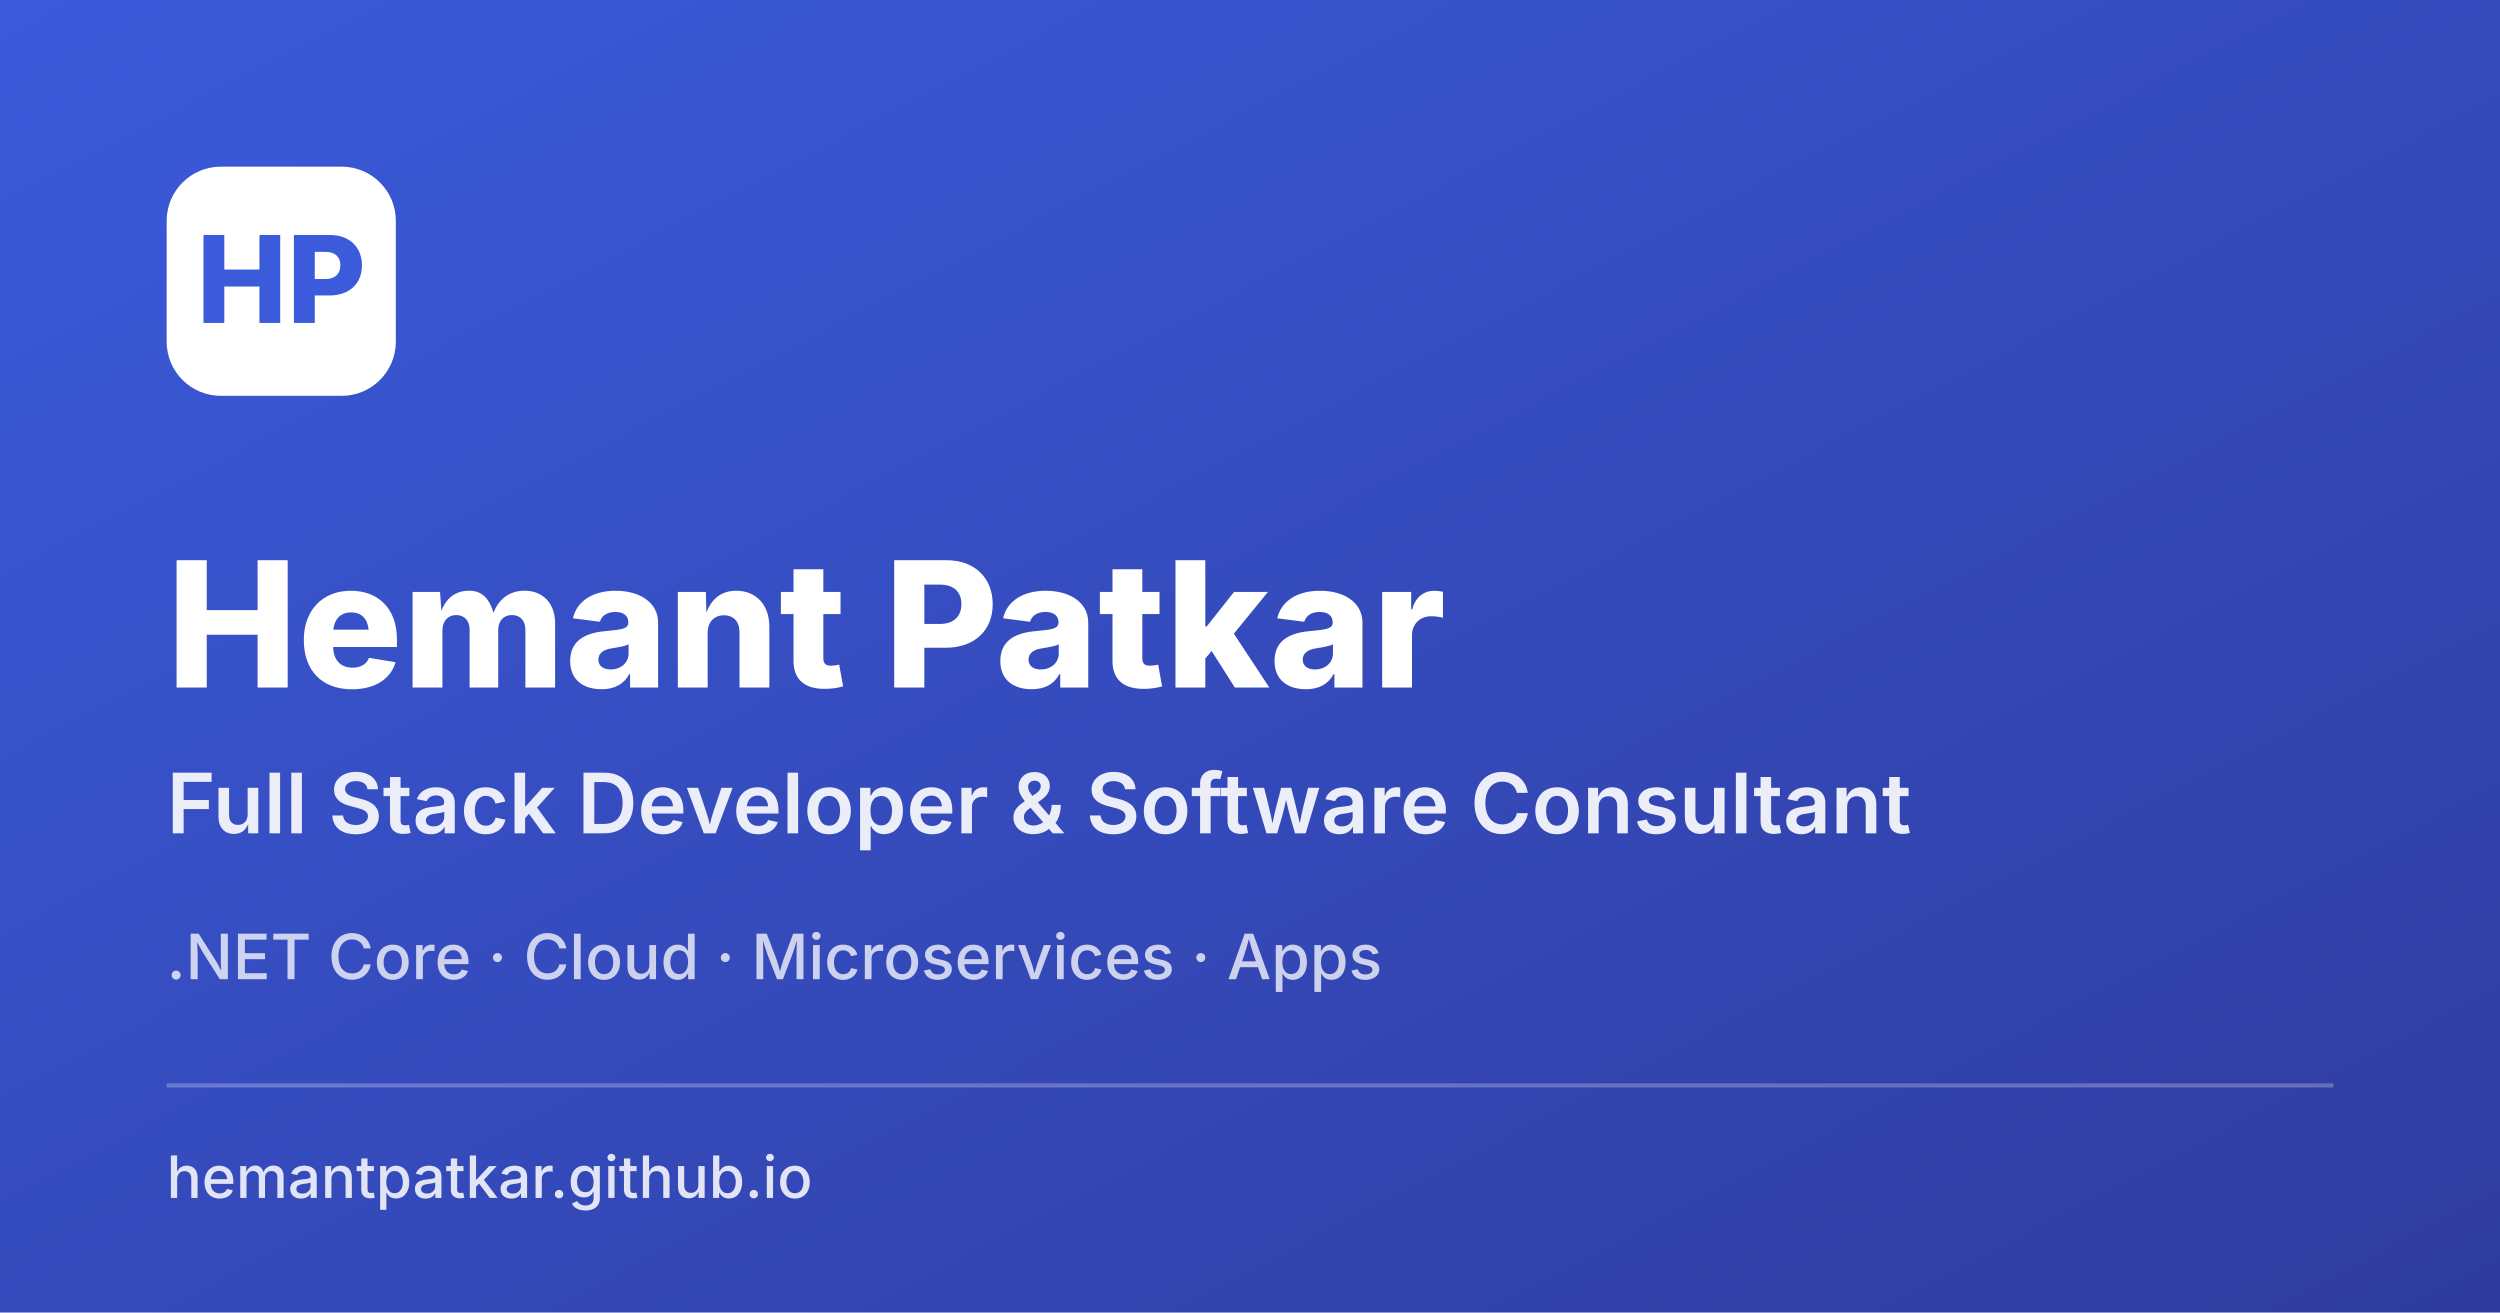
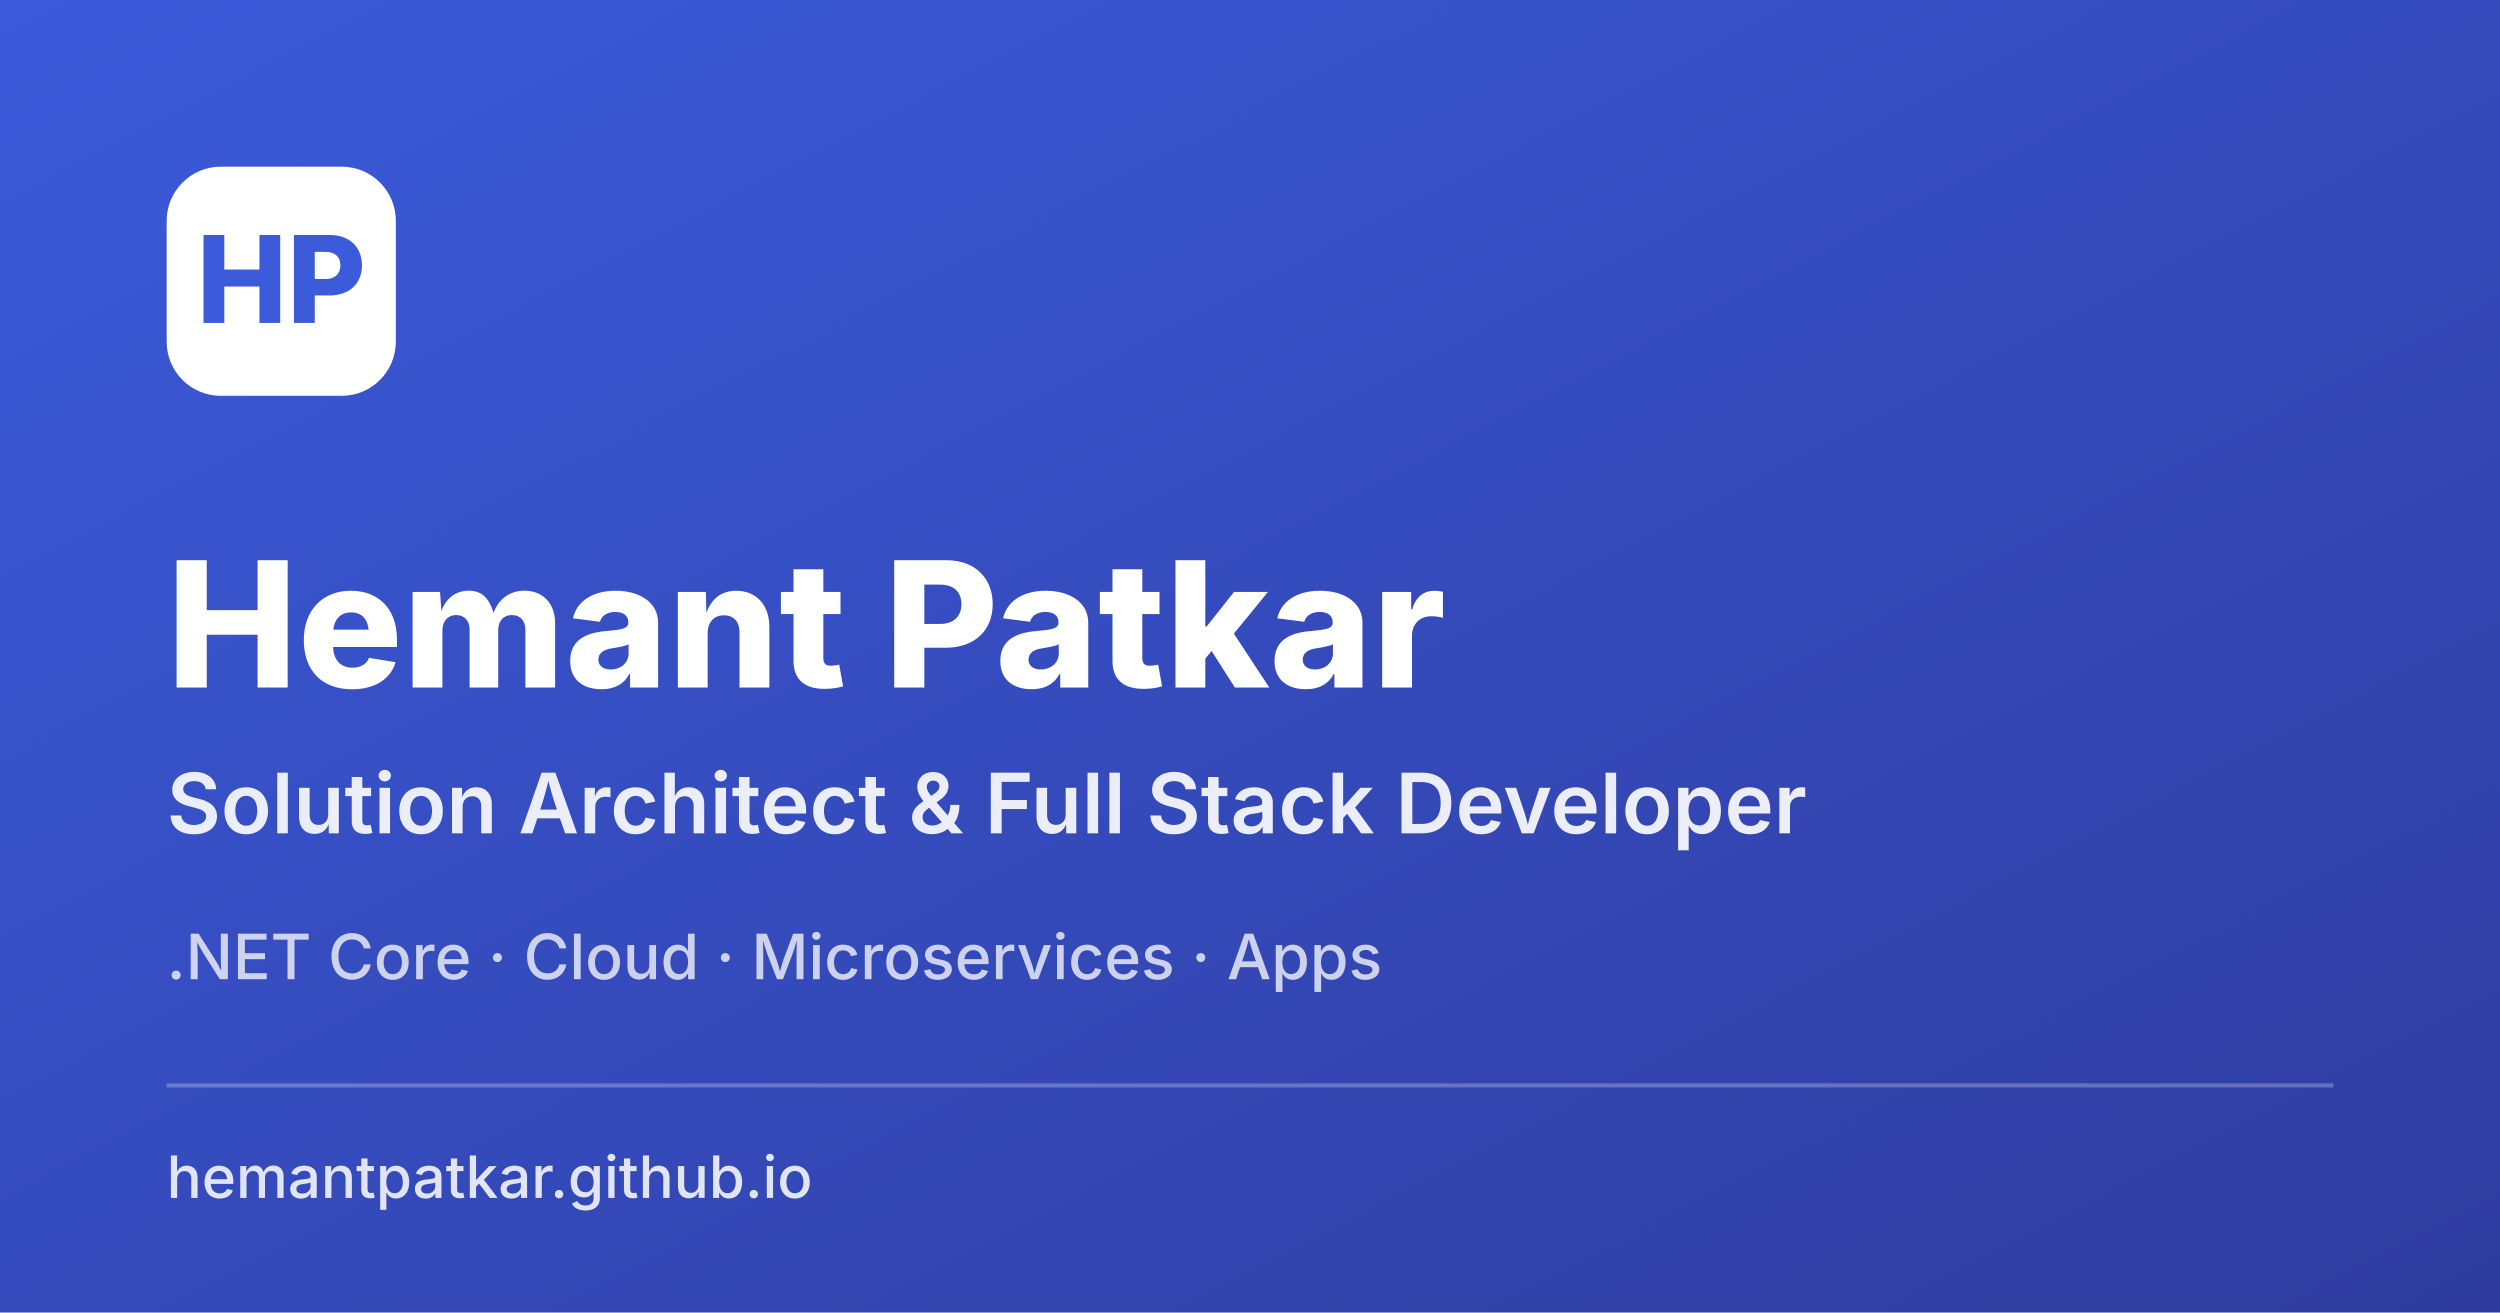
<svg xmlns="http://www.w3.org/2000/svg" viewBox="0 0 1200 630" width="1200" height="630">
  <defs>
    <linearGradient id="bg" x1="0" y1="0" x2="1" y2="1">
      <stop offset="0" stop-color="#3b5bdb" />
      <stop offset="1" stop-color="#2f3b9e" />
    </linearGradient>
  </defs>
  <rect width="1200" height="630" fill="url(#bg)" />
  <rect x="80" y="80" width="110" height="110" rx="26" fill="#ffffff" />
  <text x="135" y="155" text-anchor="middle" font-family="Inter, Arial, sans-serif" font-size="58" font-weight="800" fill="#3b5bdb">HP</text>
  <text x="80" y="330" font-family="Inter, Arial, sans-serif" font-size="84" font-weight="800" fill="#ffffff">Hemant Patkar</text>
-   <text x="80" y="400" font-family="Inter, Arial, sans-serif" font-size="40" font-weight="600" fill="rgba(255,255,255,0.9)">Full Stack Developer &amp; Software Consultant</text>
+   <text x="80" y="400" font-family="Inter, Arial, sans-serif" font-size="40" font-weight="600" fill="rgba(255,255,255,0.9)">Solution Architect &amp; Full Stack Developer</text>
  <text x="80" y="470" font-family="Inter, Arial, sans-serif" font-size="30" font-weight="500" fill="rgba(255,255,255,0.75)">.NET Core · Cloud · Microservices · Apps</text>
  <rect x="80" y="520" width="1040" height="2" fill="rgba(255,255,255,0.25)" />
  <text x="80" y="575" font-family="Inter, Arial, sans-serif" font-size="28" font-weight="500" fill="rgba(255,255,255,0.85)">hemantpatkar.github.io</text>
</svg>
